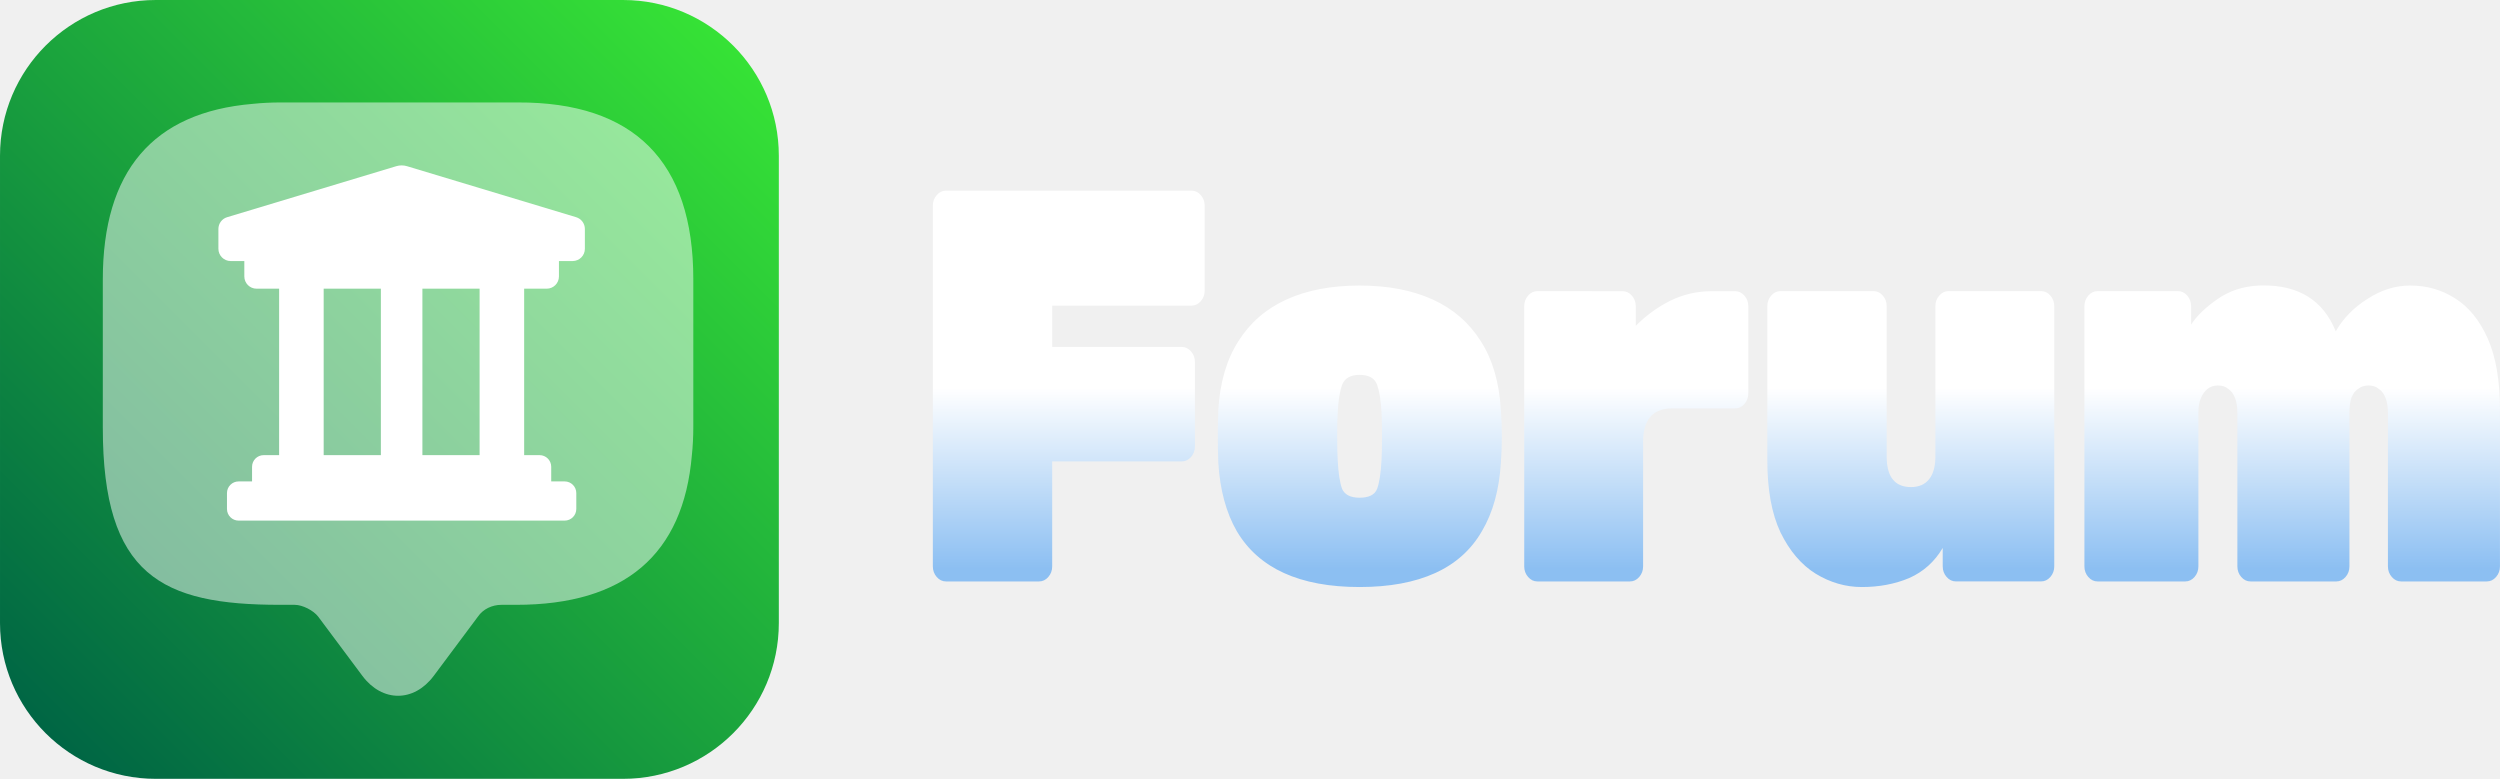
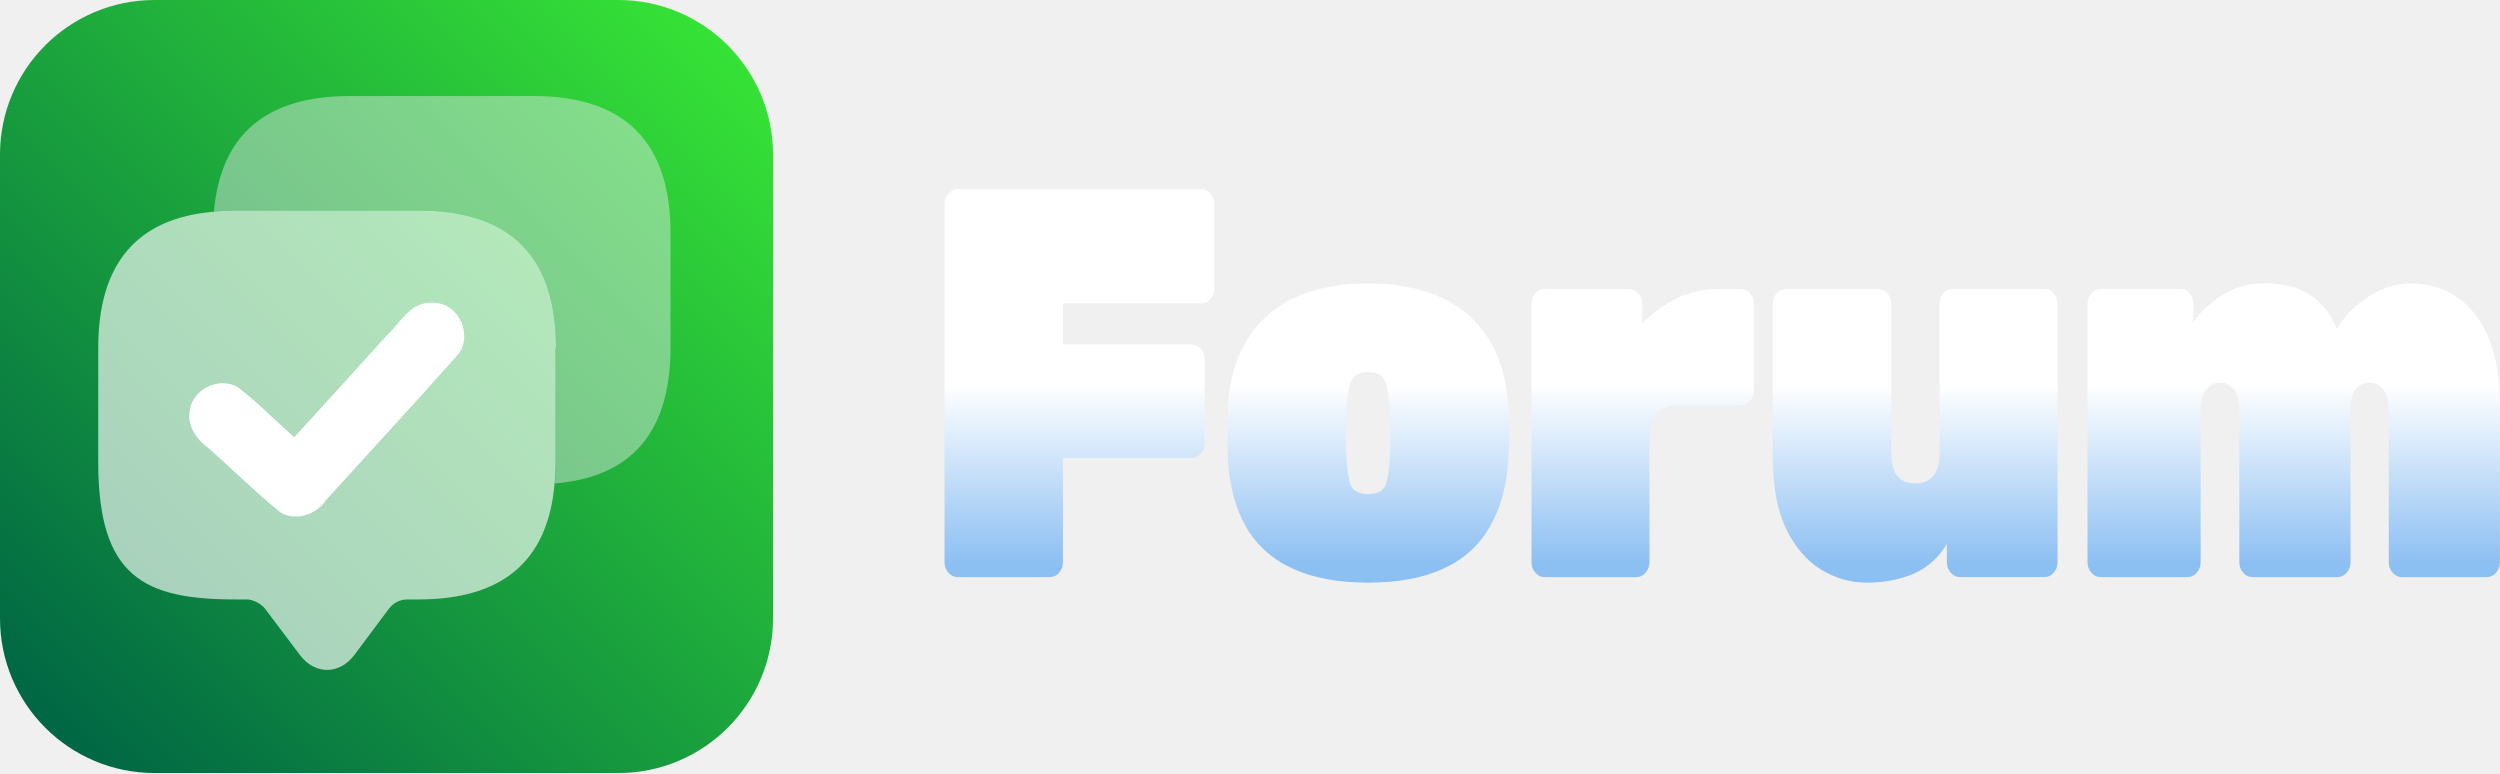
- <svg xmlns="http://www.w3.org/2000/svg" xmlns:xlink="http://www.w3.org/1999/xlink" width="802.499" height="250" viewBox="0 0 212.328 66.146" version="1.1" id="svg5" xml:space="preserve">
+ <svg xmlns="http://www.w3.org/2000/svg" xmlns:xlink="http://www.w3.org/1999/xlink" width="805.25" height="248.988" viewBox="0 0 213.056 65.878" version="1.1" id="svg5" xml:space="preserve">
  <defs id="defs2">
    <linearGradient id="silverline">
      <stop style="stop-color:#8cbff2;stop-opacity:1;" offset="0.045" id="stop15058" />
      <stop style="stop-color:#ffffff;stop-opacity:1;" offset="0.505" id="stop15060" />
    </linearGradient>
    <linearGradient id="dorkodu">
      <stop style="stop-color:#006644;stop-opacity:1;" offset="0" id="stop15052" />
      <stop style="stop-color:#36e236;stop-opacity:1;" offset="1" id="stop15054" />
    </linearGradient>
    <linearGradient id="linearGradient11766">
      <stop style="stop-color:#7db2e8;stop-opacity:1;" offset="0.045" id="stop11762" />
      <stop style="stop-color:#ffffff;stop-opacity:1;" offset="0.505" id="stop11764" />
    </linearGradient>
    <style id="style6568">.cls-1{fill:none;}.cls-2{clip-path:url(#clip-path);}</style>
    <style id="style6568-5">.cls-1{fill:none;}.cls-2{clip-path:url(#clip-path);}</style>
    <style id="style6568-9">.cls-1{fill:none;}.cls-2{clip-path:url(#clip-path);}</style>
    <style id="style22571">.cls-1{fill:#84d0f7;}.cls-2{fill:#aa392d;}.cls-3{fill:#7c211a;}.cls-4{fill:#e59973;}.cls-5{fill:#2d2d2d;}.cls-6{opacity:0.2;}.cls-7{opacity:0.3;}</style>
    <style id="style23309">
      .cls-1 {
        fill: none;
      }
    </style>
-     <linearGradient xlink:href="#dorkodu" id="linearGradient7511" gradientUnits="userSpaceOnUse" gradientTransform="matrix(0.6451905,0,0,0.6451906,91.06716,228.6511)" x1="211.292" y1="762.624" x2="301.672" y2="672.244" />
+     <linearGradient xlink:href="#dorkodu" id="linearGradient7511" gradientUnits="userSpaceOnUse" gradientTransform="matrix(0.6425786,0,0,0.6425786,91.64757,230.6564)" x1="211.292" y1="762.624" x2="301.672" y2="672.244" />
    <linearGradient xlink:href="#linearGradient11766" id="linearGradient7519" x1="183.223" y1="668.237" x2="244.859" y2="668.237" gradientUnits="userSpaceOnUse" />
    <linearGradient xlink:href="#silverline" id="linearGradient9162" x1="216.428" y1="675.019" x2="216.428" y2="661.531" gradientUnits="userSpaceOnUse" gradientTransform="translate(224.5367,29.27884)" />
    <style id="style6568-7">.cls-1{fill:none;}.cls-2{clip-path:url(#clip-path);}</style>
    <style id="style6568-5-5">.cls-1{fill:none;}.cls-2{clip-path:url(#clip-path);}</style>
    <style id="style6568-9-3">.cls-1{fill:none;}.cls-2{clip-path:url(#clip-path);}</style>
    <style id="style22571-5">.cls-1{fill:#84d0f7;}.cls-2{fill:#aa392d;}.cls-3{fill:#7c211a;}.cls-4{fill:#e59973;}.cls-5{fill:#2d2d2d;}.cls-6{opacity:0.2;}.cls-7{opacity:0.3;}</style>
    <style id="style23309-6">
      .cls-1 {
        fill: none;
      }
    </style>
  </defs>
-   <g id="layer1" transform="translate(-222.5827,-657.5656)">
-     <g aria-label="Forum" transform="matrix(2.15947,0,0,2.474576,-578.7355,-1035.465)" id="g7495" style="font-weight:900;font-size:19.162px;font-family:Rubik;-inkscape-font-specification:'Rubik Heavy';letter-spacing:-0.539px;fill:url(#linearGradient7519);fill-opacity:1;stroke-width:38.792">
+   <g id="layer1" transform="translate(-222.6307,-657.8345)">
+     <g aria-label="Forum" transform="matrix(2.150727,0,0,2.464558,-573.856,-1028.342)" id="g7495" style="font-weight:900;font-size:19.162px;font-family:Rubik;-inkscape-font-specification:'Rubik Heavy';letter-spacing:-0.539px;fill:url(#linearGradient7519);fill-opacity:1;stroke-width:38.792">
      <path id="path7485" style="fill:url(#linearGradient9162);fill-opacity:1" d="m 408.277,690.713 c -0.141,0 -0.262,0.051 -0.364,0.153 -0.102,0.102 -0.153,0.223 -0.153,0.364 v 12.379 c 0,0.141 0.051,0.262 0.153,0.364 0.102,0.102 0.223,0.153 0.364,0.153 h 3.66 c 0.141,0 0.262,-0.051 0.364,-0.153 0.102,-0.102 0.153,-0.223 0.153,-0.364 v -3.603 h 5.097 c 0.141,0 0.262,-0.051 0.364,-0.153 0.102,-0.102 0.153,-0.223 0.153,-0.364 v -2.894 c 0,-0.141 -0.051,-0.262 -0.153,-0.364 -0.102,-0.102 -0.224,-0.153 -0.364,-0.153 h -5.097 v -1.418 h 5.48 c 0.141,0 0.262,-0.051 0.364,-0.153 0.102,-0.102 0.153,-0.223 0.153,-0.364 v -2.913 c 0,-0.141 -0.051,-0.262 -0.153,-0.364 -0.102,-0.102 -0.223,-0.153 -0.364,-0.153 z m 51.774,3.254 c -0.046,4.7e-4 -0.093,0.002 -0.14,0.003 -0.626,0.026 -1.175,0.185 -1.648,0.479 -0.46,0.281 -0.798,0.568 -1.016,0.862 v -0.632 c 0,-0.141 -0.051,-0.262 -0.153,-0.364 -0.102,-0.102 -0.224,-0.153 -0.364,-0.153 h -3.162 c -0.141,0 -0.262,0.051 -0.364,0.153 -0.102,0.102 -0.153,0.223 -0.153,0.364 v 8.93 c 0,0.141 0.051,0.262 0.153,0.364 0.102,0.102 0.223,0.153 0.364,0.153 h 3.449 c 0.141,0 0.262,-0.051 0.364,-0.153 0.102,-0.102 0.153,-0.223 0.153,-0.364 v -5.27 c 0,-0.204 0.032,-0.371 0.096,-0.498 0.064,-0.141 0.153,-0.249 0.268,-0.326 0.115,-0.077 0.249,-0.115 0.402,-0.115 0.166,0 0.3,0.038 0.403,0.115 0.115,0.064 0.204,0.166 0.268,0.307 0.064,0.141 0.096,0.313 0.096,0.517 v 5.27 c 0,0.141 0.051,0.262 0.153,0.364 0.102,0.102 0.223,0.153 0.364,0.153 h 3.373 c 0.141,0 0.262,-0.051 0.364,-0.153 0.102,-0.102 0.153,-0.223 0.153,-0.364 v -5.27 c 0,-0.204 0.025,-0.377 0.077,-0.517 0.064,-0.141 0.153,-0.243 0.268,-0.307 0.115,-0.077 0.249,-0.115 0.403,-0.115 0.166,0 0.3,0.038 0.402,0.115 0.115,0.064 0.204,0.166 0.268,0.307 0.064,0.141 0.096,0.313 0.096,0.517 v 5.27 c 0,0.141 0.051,0.262 0.153,0.364 0.102,0.102 0.224,0.153 0.364,0.153 h 3.372 c 0.141,0 0.262,-0.051 0.364,-0.153 0.102,-0.102 0.153,-0.223 0.153,-0.364 v -5.365 c 0,-1.009 -0.16,-1.827 -0.479,-2.453 -0.319,-0.626 -0.747,-1.086 -1.284,-1.38 -0.524,-0.294 -1.111,-0.441 -1.763,-0.441 -0.588,0 -1.15,0.153 -1.686,0.46 -0.537,0.294 -0.952,0.664 -1.246,1.111 -0.495,-1.064 -1.458,-1.589 -2.888,-1.574 z m -35.507,0.003 c -1.111,0 -2.069,0.16 -2.874,0.479 -0.805,0.319 -1.437,0.798 -1.897,1.437 -0.46,0.626 -0.722,1.412 -0.786,2.357 -0.013,0.281 -0.019,0.581 -0.019,0.901 0,0.307 0.006,0.607 0.019,0.901 0.064,0.933 0.307,1.718 0.728,2.357 0.434,0.639 1.054,1.118 1.859,1.437 0.805,0.319 1.795,0.479 2.97,0.479 1.175,0 2.165,-0.16 2.97,-0.479 0.805,-0.319 1.418,-0.798 1.84,-1.437 0.434,-0.639 0.683,-1.424 0.747,-2.357 0.025,-0.294 0.038,-0.594 0.038,-0.901 0,-0.319 -0.013,-0.62 -0.038,-0.901 -0.064,-0.945 -0.326,-1.731 -0.786,-2.357 -0.46,-0.639 -1.092,-1.118 -1.897,-1.437 -0.805,-0.319 -1.763,-0.479 -2.874,-0.479 z m 6.992,0.192 c -0.141,0 -0.262,0.051 -0.364,0.153 -0.102,0.102 -0.153,0.223 -0.153,0.364 v 8.93 c 0,0.141 0.051,0.262 0.153,0.364 0.102,0.102 0.223,0.153 0.364,0.153 h 3.641 c 0.141,0 0.262,-0.051 0.364,-0.153 0.102,-0.102 0.153,-0.223 0.153,-0.364 v -4.273 c 0,-0.383 0.096,-0.671 0.287,-0.862 0.192,-0.192 0.479,-0.287 0.862,-0.287 h 2.472 c 0.141,0 0.262,-0.051 0.364,-0.153 0.102,-0.102 0.153,-0.223 0.153,-0.364 v -2.989 c 0,-0.141 -0.051,-0.262 -0.153,-0.364 -0.102,-0.102 -0.224,-0.153 -0.364,-0.153 h -0.92 c -0.575,0 -1.118,0.109 -1.629,0.326 -0.498,0.217 -0.952,0.505 -1.36,0.862 v -0.671 c 0,-0.141 -0.051,-0.262 -0.153,-0.364 -0.102,-0.102 -0.224,-0.153 -0.364,-0.153 z m 9.561,0 c -0.141,0 -0.262,0.051 -0.364,0.153 -0.102,0.102 -0.153,0.223 -0.153,0.364 v 5.289 c 0,1.009 0.172,1.833 0.517,2.472 0.358,0.639 0.817,1.111 1.38,1.418 0.575,0.307 1.182,0.46 1.82,0.46 0.677,0 1.297,-0.102 1.859,-0.307 0.562,-0.217 1.003,-0.562 1.322,-1.035 v 0.632 c 0,0.141 0.051,0.262 0.153,0.364 0.102,0.102 0.224,0.153 0.364,0.153 h 3.353 c 0.141,0 0.262,-0.051 0.364,-0.153 0.102,-0.102 0.153,-0.223 0.153,-0.364 v -8.93 c 0,-0.141 -0.051,-0.262 -0.153,-0.364 -0.102,-0.102 -0.223,-0.153 -0.364,-0.153 h -3.641 c -0.141,0 -0.262,0.051 -0.364,0.153 -0.102,0.102 -0.153,0.223 -0.153,0.364 v 5.155 c 0,0.345 -0.083,0.607 -0.249,0.786 -0.166,0.179 -0.402,0.268 -0.709,0.268 -0.639,0 -0.958,-0.351 -0.958,-1.054 v -5.155 c 0,-0.141 -0.051,-0.262 -0.153,-0.364 -0.102,-0.102 -0.223,-0.153 -0.364,-0.153 z m -16.553,2.874 c 0.37,0 0.6,0.115 0.69,0.345 0.089,0.217 0.147,0.537 0.173,0.958 0.013,0.192 0.019,0.46 0.019,0.805 0,0.345 -0.006,0.613 -0.019,0.805 -0.025,0.447 -0.083,0.779 -0.173,0.996 -0.089,0.204 -0.319,0.307 -0.69,0.307 -0.358,0 -0.588,-0.102 -0.69,-0.307 -0.089,-0.217 -0.147,-0.549 -0.172,-0.996 -0.013,-0.192 -0.019,-0.46 -0.019,-0.805 0,-0.345 0.006,-0.613 0.019,-0.805 0.025,-0.422 0.083,-0.741 0.172,-0.958 0.102,-0.23 0.332,-0.345 0.69,-0.345 z" />
    </g>
-     <rect style="fill:url(#linearGradient7511);fill-opacity:1;stroke-width:4.147" id="rect7497" width="66.146" height="66.146" x="222.583" y="657.566" rx="13.229" ry="13.229" />
-     <path d="m 281.466,681.276 v 12.568 c 0,0.8 -0.04,1.601 -0.12,2.362 -0.72,8.485 -5.724,12.728 -14.93,12.728 h -1.241 c -0.8,0 -1.561,0.36 -2.001,1.001 l -3.762,5.043 c -1.681,2.241 -4.363,2.241 -6.044,0 l -3.762,-5.043 c -0.4,-0.52 -1.321,-1.001 -2.001,-1.001 h -1.241 c -10.046,0 -15.05,-2.482 -15.05,-15.05 v -12.568 c 0,-9.206 4.243,-14.209 12.728,-14.929 0.76,-0.08 1.561,-0.12 2.361,-0.12 h 20.133 c 9.886,-0.04 14.93,5.003 14.93,15.01 z" fill="#292d32" id="path7499" style="fill:#fefeff;fill-opacity:0.5;stroke-width:4.003" />
-     <g style="fill:#c2d3d6;fill-opacity:1" id="g7509" transform="matrix(0.03190323,0,0,0.03190323,242.3028,672.552)">
-       <g id="g7507" style="fill:#c2d3d6;fill-opacity:1">
-         <g id="g7505" style="fill:#c2d3d6;fill-opacity:1" transform="translate(-15.40002,-34.74367)">
-           <path d="m 900.408,846.609 h -35.711 v -38.92 c 0,-17.183 -13.87,-31.053 -31.053,-31.053 H 792.653 V 329.053 H 674.028 V 776.636 H 521.765 V 329.053 H 411.215 V 776.636 H 258.95 V 329.053 H 140.326 V 776.636 H 99.335 c -17.183,0 -31.053,13.87 -31.053,31.053 v 38.92 H 32.571 c -17.183,0 -31.053,13.87 -31.053,31.053 v 42.233 c 0,17.183 13.87,31.053 31.053,31.053 h 867.838 c 17.183,0 31.053,-13.87 31.053,-31.053 v -42.233 c 0,-17.183 -13.87,-31.053 -31.053,-31.053 z" id="path7501" style="fill:#ffffff;fill-opacity:1;stroke-width:1.035" />
-           <path d="m 11.339,259.941 h 36.36 v 40.932 c 0,18.071 14.587,32.659 32.659,32.659 H 466.49 852.622 c 18.071,0 32.659,-14.587 32.659,-32.659 v -40.932 h 36.36 c 18.071,0 32.659,-14.587 32.659,-32.659 v -52.798 c 0,-14.37 -9.472,-27.107 -23.189,-31.243 L 480.64,7.381 c -4.571,-1.415 -9.361,-2.068 -14.151,-2.068 -4.789,0 -9.471,0.653 -14.152,2.068 L 1.868,143.241 C -11.958,147.377 -21.32,160.114 -21.32,174.484 V 227.282 c 0,17.962 14.587,32.659 32.659,32.659 z" id="path7503" style="fill:#ffffff;fill-opacity:1;stroke-width:1.089" />
-         </g>
+     <rect style="fill:url(#linearGradient7511);fill-opacity:1;stroke-width:4.13" id="rect7497" width="65.878" height="65.878" x="222.631" y="657.835" rx="13.176" ry="13.176" />
+     <g id="g46545" transform="matrix(0.7998811,0,0,0.7998811,514.4522,127.849)">
+       <g style="font-weight:900;font-size:19.162px;font-family:Rubik;-inkscape-font-specification:'Rubik Heavy';letter-spacing:-0.539px;fill:none;fill-opacity:1;stroke-width:38.792" id="g45085" transform="matrix(30.96684,0,0,30.96684,-1395.019,793.2677)" />
+       <g id="g62881" transform="translate(-1.906056,-0.6137409)">
+         <path opacity="0.4" d="m 35.241,-3.004 v 0.394 c 0,0.026 -9.87e-4,0.05 -0.004,0.074 -0.023,0.266 -0.179,0.398 -0.468,0.398 h -0.039 c -0.025,0 -0.048,0.012 -0.063,0.032 l -0.118,0.158 c -0.052,0.07 -0.137,0.07 -0.189,0 L 34.241,-2.106 c -0.013,-0.017 -0.041,-0.032 -0.063,-0.032 h -0.039 c -0.315,0 -0.472,-0.078 -0.472,-0.472 v -0.394 c 0,-0.289 0.133,-0.446 0.398,-0.468 0.024,-0.003 0.048,-0.004 0.074,-0.004 h 0.631 c 0.315,0 0.472,0.158 0.472,0.472 z" fill="#292d32" id="path45081" style="font-weight:900;font-size:19.162px;font-family:Rubik;-inkscape-font-specification:'Rubik Heavy';letter-spacing:-0.539px;opacity:1;fill:#ffffff;fill-opacity:0.65;stroke-width:3.826;stroke-dasharray:none" transform="matrix(30.96684,0,0,30.96684,-1395.019,793.2677)" />
+         <path d="m 35.636,-3.399 v 0.394 c 0,0.29 -0.133,0.446 -0.398,0.468 0.003,-0.024 0.004,-0.048 0.004,-0.074 V -3.004 c 0,-0.315 -0.158,-0.472 -0.472,-0.472 h -0.631 c -0.026,0 -0.05,9.87e-4 -0.074,0.004 0.023,-0.265 0.179,-0.398 0.468,-0.398 h 0.631 c 0.315,0 0.472,0.158 0.472,0.472 z" fill="#292d32" id="path45083" style="font-weight:900;font-size:19.162px;font-family:Rubik;-inkscape-font-specification:'Rubik Heavy';letter-spacing:-0.539px;fill:#eaebed;fill-opacity:0.45;stroke-width:3.826" transform="matrix(30.96684,0,0,30.96684,-1395.019,793.2677)" />
+         <path id="path45087" style="font-weight:900;font-size:19.162px;font-family:Rubik;-inkscape-font-specification:'Rubik Heavy';letter-spacing:-0.539px;fill:#ffffff;fill-opacity:1;stroke-width:121.336" d="m -317.387,695.458 c -1.96,0.217 -2.927,2.148 -4.224,3.375 -3.321,3.649 -6.641,7.297 -9.962,10.946 -2.026,-1.775 -3.91,-3.728 -6.049,-5.361 -1.979,-1.113 -4.81,0.245 -5.085,2.526 -0.309,1.615 0.744,3.103 2.003,3.995 2.565,2.275 5.01,4.701 7.67,6.858 1.625,0.947 3.795,0.243 4.804,-1.277 4.728,-5.217 9.516,-10.384 14.185,-15.65 1.416,-1.936 0.109,-5.087 -2.297,-5.383 -0.345,-0.06 -0.697,-0.065 -1.045,-0.028 z" />
      </g>
    </g>
  </g>
  <style type="text/css" id="style1941">
	.st0{fill:none;stroke:#000000;stroke-width:2;stroke-linecap:round;stroke-linejoin:round;stroke-miterlimit:10;}
</style>
  <style type="text/css" id="style1941-0">
	.st0{fill:none;stroke:#000000;stroke-width:2;stroke-linecap:round;stroke-linejoin:round;stroke-miterlimit:10;}
</style>
  <style type="text/css" id="style1941-7">
	.st0{fill:none;stroke:#000000;stroke-width:2;stroke-linecap:round;stroke-linejoin:round;stroke-miterlimit:10;}
</style>
  <style type="text/css" id="style22485">
	.st0{fill:none;stroke:#6C3DB7;stroke-width:4;stroke-linecap:round;stroke-linejoin:round;stroke-miterlimit:10;}
	.st1{fill:none;stroke:#1F992A;stroke-width:4;stroke-linecap:round;stroke-linejoin:round;stroke-miterlimit:10;}
	.st2{fill:none;stroke:#6A83BA;stroke-width:4;stroke-linecap:round;stroke-linejoin:round;stroke-miterlimit:10;}
	.st3{fill:#8A8AFF;stroke:#8A8AFF;stroke-width:2;stroke-linecap:round;stroke-linejoin:round;stroke-miterlimit:10;}
	.st4{fill:#6C3DB7;stroke:#6C3DB7;stroke-width:2;stroke-linecap:round;stroke-linejoin:round;stroke-miterlimit:10;}
	.st5{fill:#A576FF;stroke:#A576FF;stroke-width:2;stroke-linecap:round;stroke-linejoin:round;stroke-miterlimit:10;}
	.st6{fill:#F2BB41;stroke:#F2BB41;stroke-width:2;stroke-linecap:round;stroke-linejoin:round;stroke-miterlimit:10;}
	.st7{fill:#E08838;stroke:#E08838;stroke-width:2;stroke-linecap:round;stroke-linejoin:round;stroke-miterlimit:10;}
	.st8{fill:#1F992A;stroke:#1F992A;stroke-width:2;stroke-linecap:round;stroke-linejoin:round;stroke-miterlimit:10;}
	.st9{fill:#5EC11E;stroke:#5EC11E;stroke-width:2;stroke-linecap:round;stroke-linejoin:round;stroke-miterlimit:10;}
	.st10{fill:#E3FAFF;stroke:#E3FAFF;stroke-width:2;stroke-linecap:round;stroke-linejoin:round;stroke-miterlimit:10;}
	.st11{fill:#FF5093;stroke:#FF5093;stroke-width:2;stroke-linecap:round;stroke-linejoin:round;stroke-miterlimit:10;}
	.st12{fill:#B7257F;stroke:#B7257F;stroke-width:2;stroke-linecap:round;stroke-linejoin:round;stroke-miterlimit:10;}
	.st13{fill:#5189E5;stroke:#5189E5;stroke-width:2;stroke-linecap:round;stroke-linejoin:round;stroke-miterlimit:10;}
	.st14{fill:#6EBAFF;stroke:#6EBAFF;stroke-width:2;stroke-linecap:round;stroke-linejoin:round;stroke-miterlimit:10;}
	.st15{fill:#EDD977;stroke:#EDD977;stroke-width:2;stroke-linecap:round;stroke-linejoin:round;stroke-miterlimit:10;}
	.st16{fill:#8C43FF;stroke:#8C43FF;stroke-width:2;stroke-linecap:round;stroke-linejoin:round;stroke-miterlimit:10;}
	.st17{fill:#5252BA;stroke:#5252BA;stroke-width:2;stroke-linecap:round;stroke-linejoin:round;stroke-miterlimit:10;}
	.st18{fill:none;stroke:#E3FAFF;stroke-width:4;stroke-linecap:round;stroke-linejoin:round;stroke-miterlimit:10;}
	.st19{fill:#354C75;stroke:#354C75;stroke-width:2;stroke-linecap:round;stroke-linejoin:round;stroke-miterlimit:10;}
</style>
  <style type="text/css" id="style23106">
	.st0{fill:none;stroke:#000000;stroke-width:2;stroke-linecap:round;stroke-linejoin:round;stroke-miterlimit:10;}
	.st1{fill:none;stroke:#000000;stroke-width:2;stroke-linejoin:round;stroke-miterlimit:10;}
</style>
  <style type="text/css" id="style1941-1">
	.st0{fill:none;stroke:#000000;stroke-width:2;stroke-linecap:round;stroke-linejoin:round;stroke-miterlimit:10;}
</style>
  <style type="text/css" id="style1941-0-8">
	.st0{fill:none;stroke:#000000;stroke-width:2;stroke-linecap:round;stroke-linejoin:round;stroke-miterlimit:10;}
</style>
  <style type="text/css" id="style1941-7-7">
	.st0{fill:none;stroke:#000000;stroke-width:2;stroke-linecap:round;stroke-linejoin:round;stroke-miterlimit:10;}
</style>
  <style type="text/css" id="style22485-9">
	.st0{fill:none;stroke:#6C3DB7;stroke-width:4;stroke-linecap:round;stroke-linejoin:round;stroke-miterlimit:10;}
	.st1{fill:none;stroke:#1F992A;stroke-width:4;stroke-linecap:round;stroke-linejoin:round;stroke-miterlimit:10;}
	.st2{fill:none;stroke:#6A83BA;stroke-width:4;stroke-linecap:round;stroke-linejoin:round;stroke-miterlimit:10;}
	.st3{fill:#8A8AFF;stroke:#8A8AFF;stroke-width:2;stroke-linecap:round;stroke-linejoin:round;stroke-miterlimit:10;}
	.st4{fill:#6C3DB7;stroke:#6C3DB7;stroke-width:2;stroke-linecap:round;stroke-linejoin:round;stroke-miterlimit:10;}
	.st5{fill:#A576FF;stroke:#A576FF;stroke-width:2;stroke-linecap:round;stroke-linejoin:round;stroke-miterlimit:10;}
	.st6{fill:#F2BB41;stroke:#F2BB41;stroke-width:2;stroke-linecap:round;stroke-linejoin:round;stroke-miterlimit:10;}
	.st7{fill:#E08838;stroke:#E08838;stroke-width:2;stroke-linecap:round;stroke-linejoin:round;stroke-miterlimit:10;}
	.st8{fill:#1F992A;stroke:#1F992A;stroke-width:2;stroke-linecap:round;stroke-linejoin:round;stroke-miterlimit:10;}
	.st9{fill:#5EC11E;stroke:#5EC11E;stroke-width:2;stroke-linecap:round;stroke-linejoin:round;stroke-miterlimit:10;}
	.st10{fill:#E3FAFF;stroke:#E3FAFF;stroke-width:2;stroke-linecap:round;stroke-linejoin:round;stroke-miterlimit:10;}
	.st11{fill:#FF5093;stroke:#FF5093;stroke-width:2;stroke-linecap:round;stroke-linejoin:round;stroke-miterlimit:10;}
	.st12{fill:#B7257F;stroke:#B7257F;stroke-width:2;stroke-linecap:round;stroke-linejoin:round;stroke-miterlimit:10;}
	.st13{fill:#5189E5;stroke:#5189E5;stroke-width:2;stroke-linecap:round;stroke-linejoin:round;stroke-miterlimit:10;}
	.st14{fill:#6EBAFF;stroke:#6EBAFF;stroke-width:2;stroke-linecap:round;stroke-linejoin:round;stroke-miterlimit:10;}
	.st15{fill:#EDD977;stroke:#EDD977;stroke-width:2;stroke-linecap:round;stroke-linejoin:round;stroke-miterlimit:10;}
	.st16{fill:#8C43FF;stroke:#8C43FF;stroke-width:2;stroke-linecap:round;stroke-linejoin:round;stroke-miterlimit:10;}
	.st17{fill:#5252BA;stroke:#5252BA;stroke-width:2;stroke-linecap:round;stroke-linejoin:round;stroke-miterlimit:10;}
	.st18{fill:none;stroke:#E3FAFF;stroke-width:4;stroke-linecap:round;stroke-linejoin:round;stroke-miterlimit:10;}
	.st19{fill:#354C75;stroke:#354C75;stroke-width:2;stroke-linecap:round;stroke-linejoin:round;stroke-miterlimit:10;}
</style>
  <style type="text/css" id="style23106-2">
	.st0{fill:none;stroke:#000000;stroke-width:2;stroke-linecap:round;stroke-linejoin:round;stroke-miterlimit:10;}
	.st1{fill:none;stroke:#000000;stroke-width:2;stroke-linejoin:round;stroke-miterlimit:10;}
</style>
+   <style type="text/css" id="style4736">
+ 
+ 	.st0{fill:#D1D1D1;}
+ 	.st1{fill:#454545;}
+ 
+ </style>
</svg>
